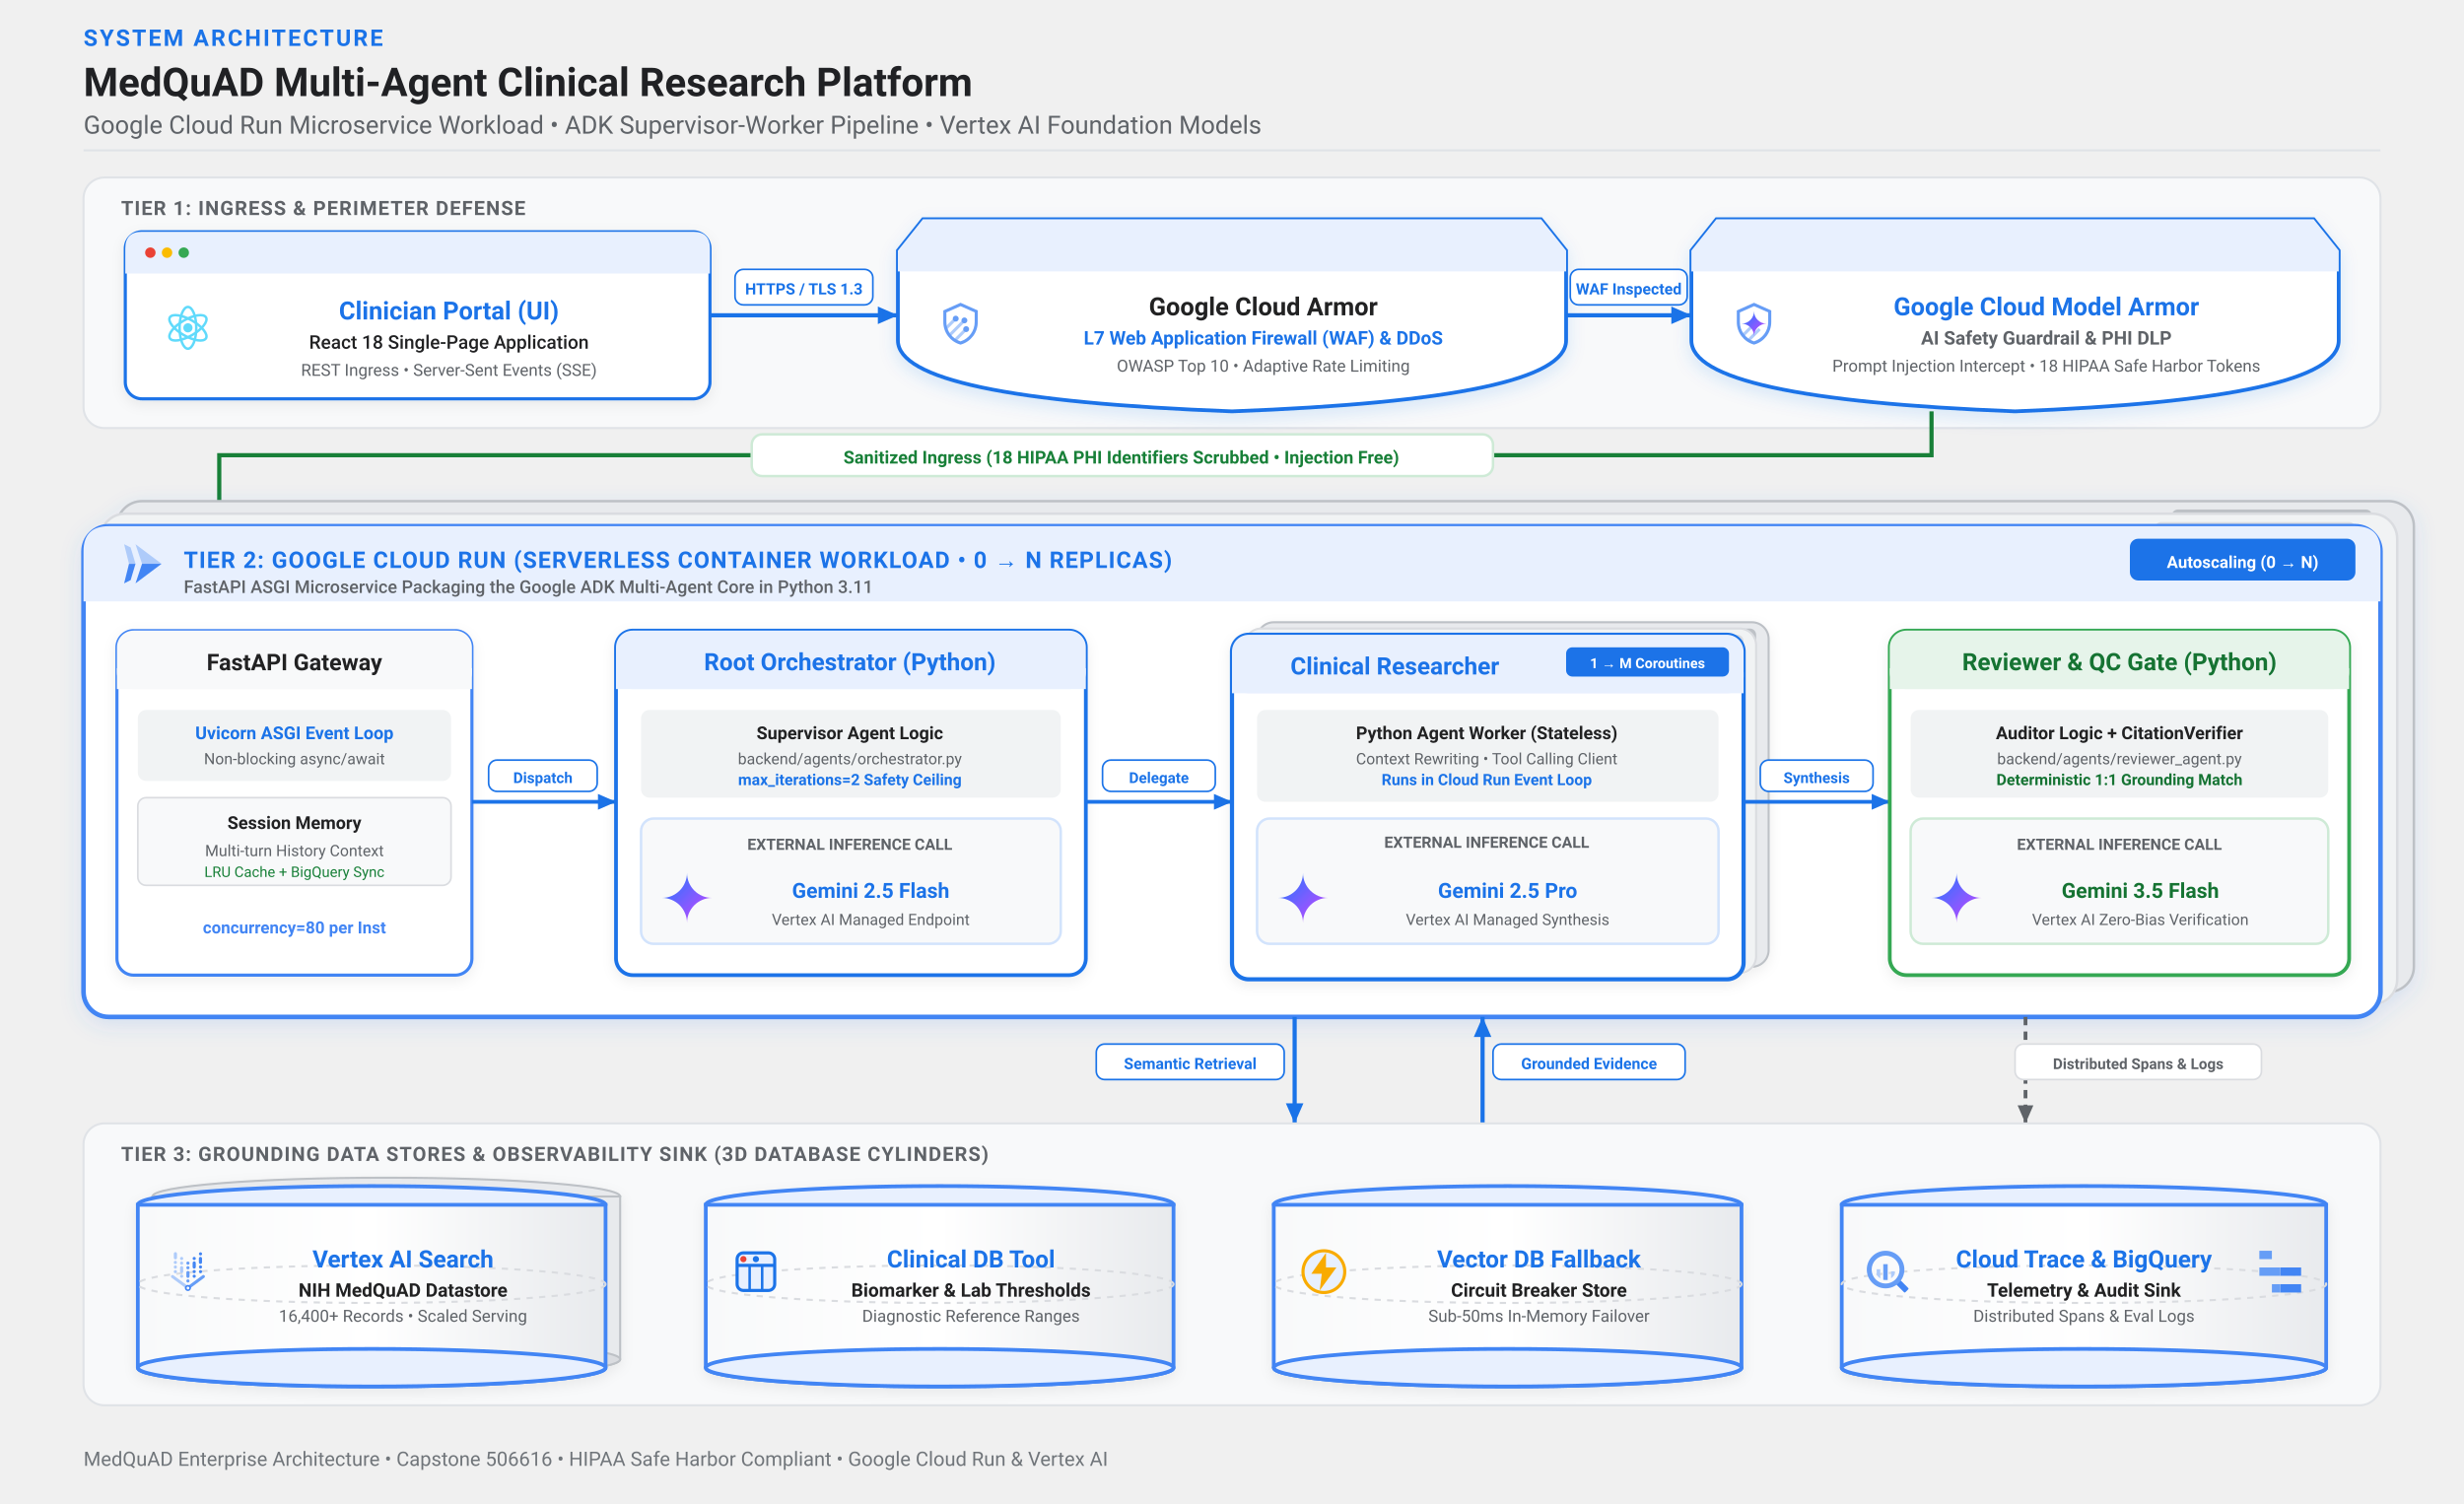
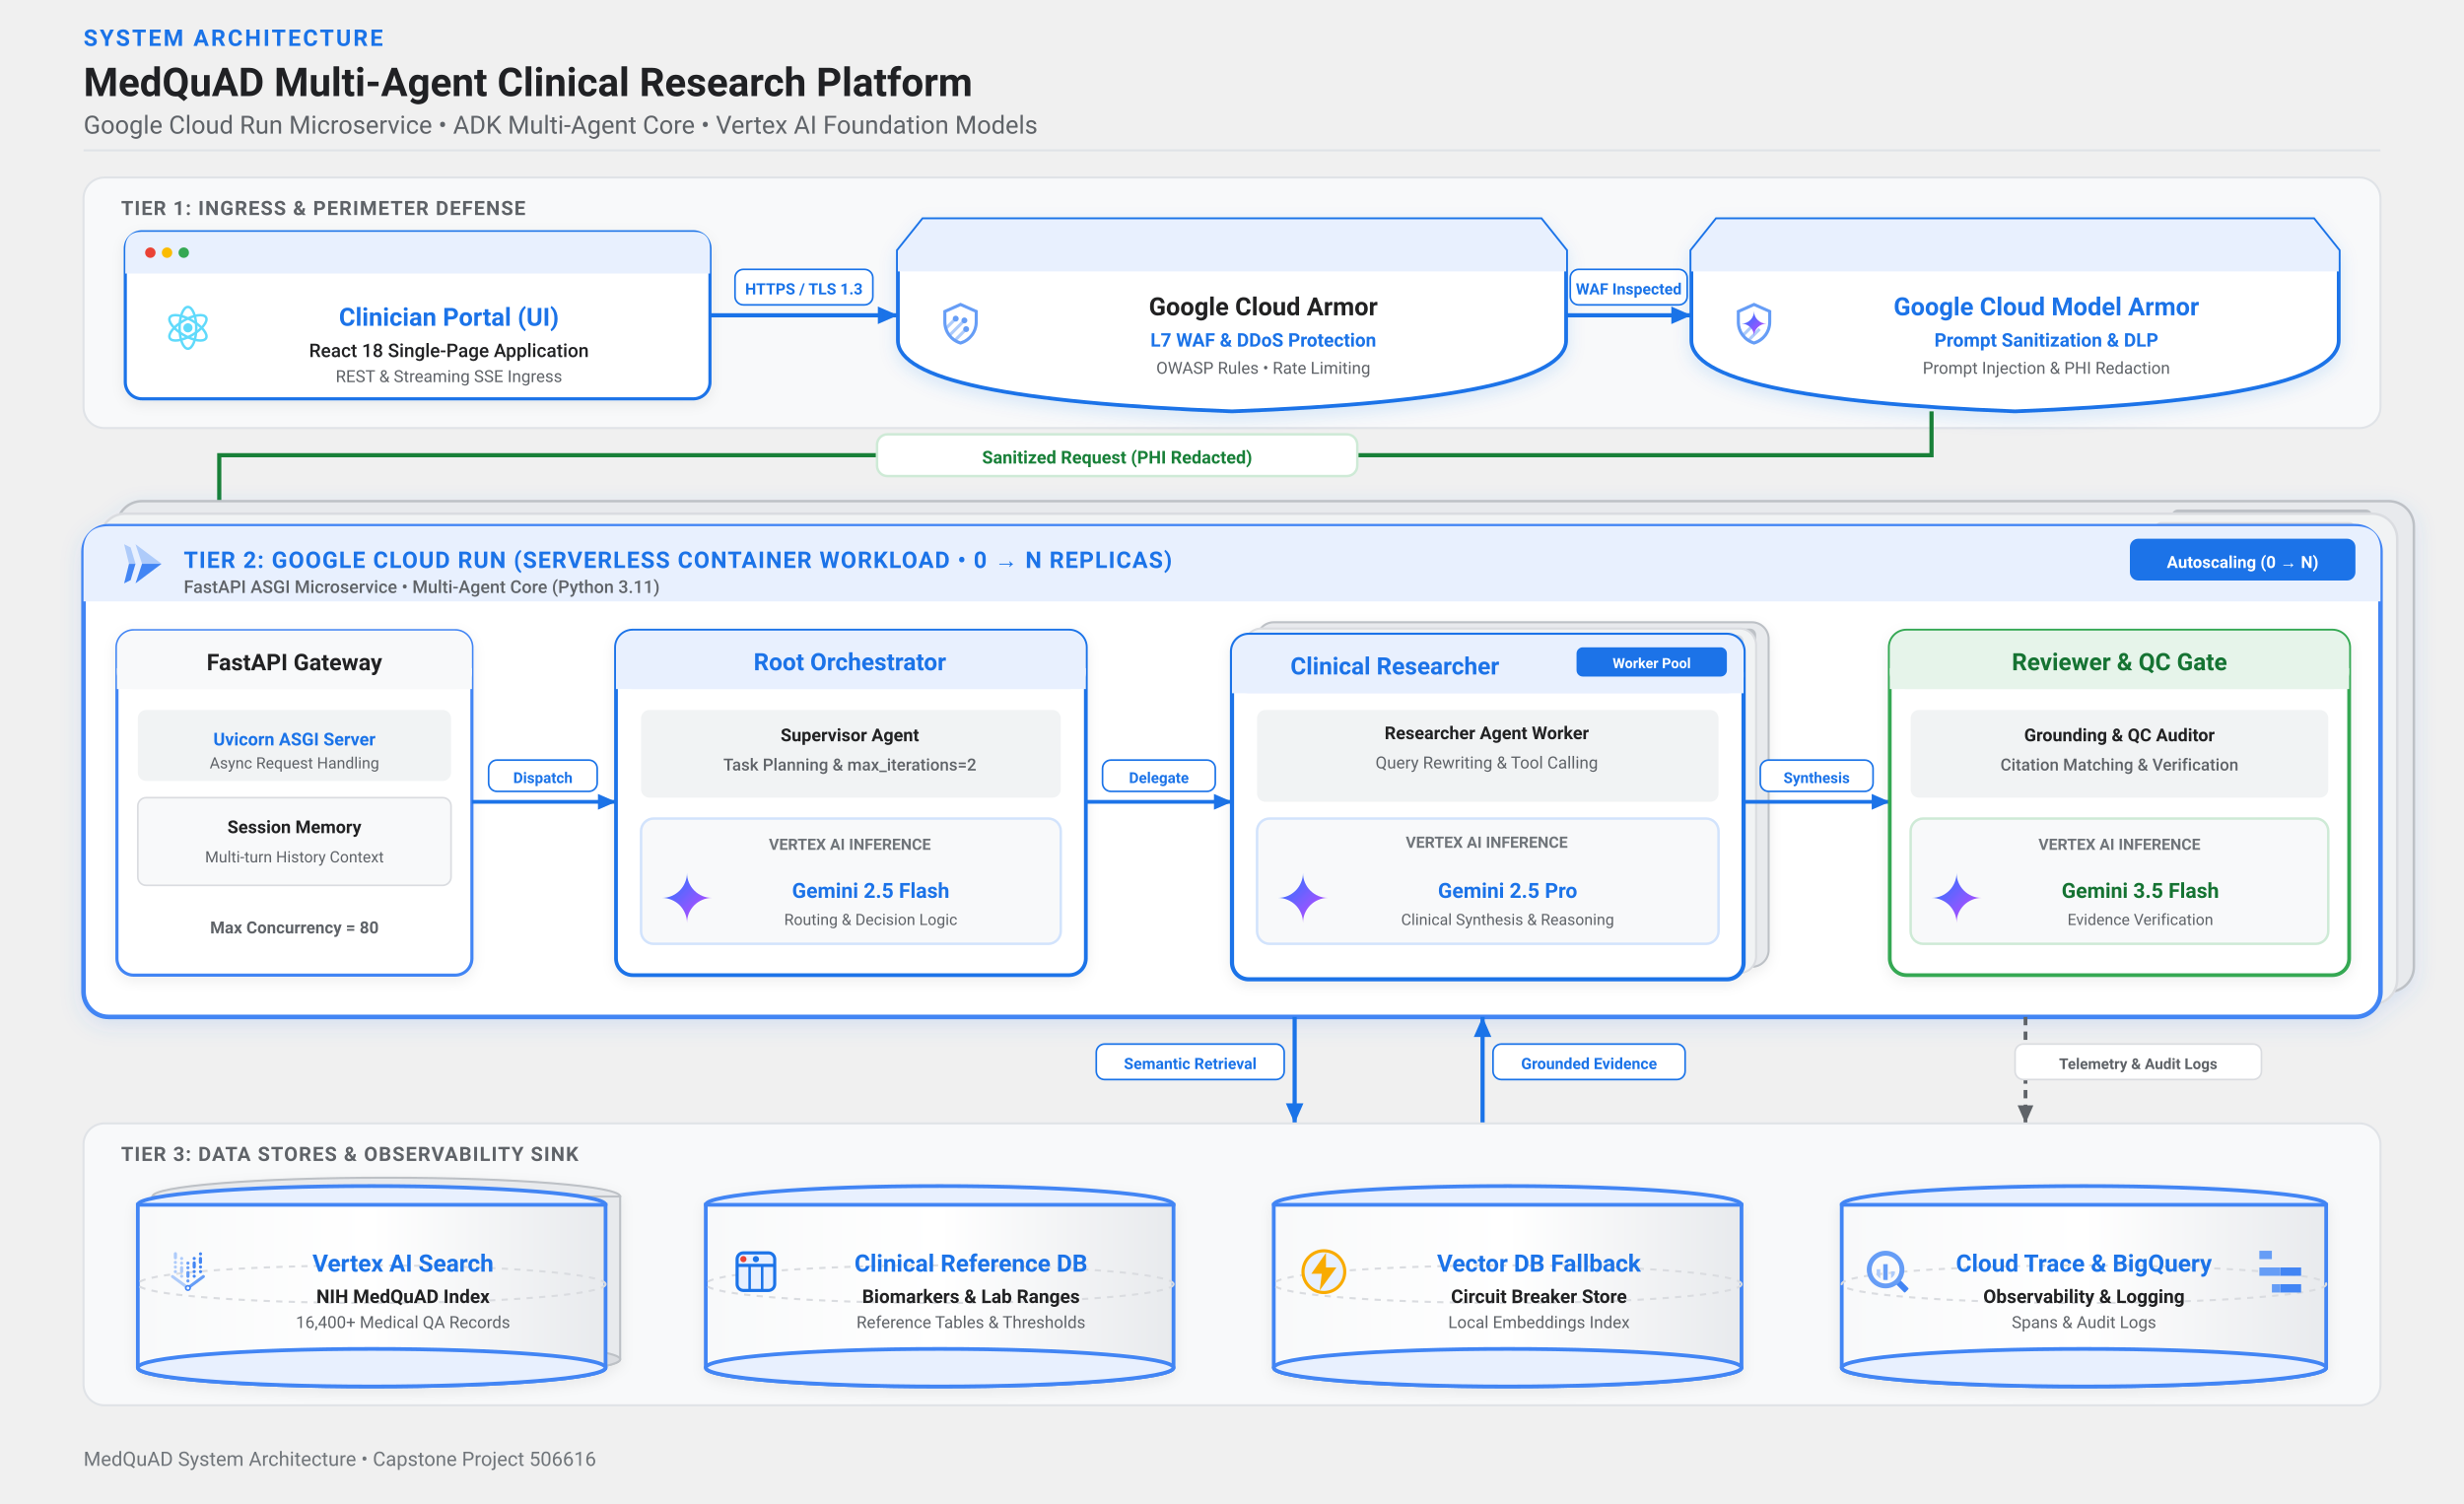
<svg xmlns="http://www.w3.org/2000/svg" viewBox="0 0 1180 720" width="100%" height="100%" style="background-color: #FFFFFF; font-family: 'Google Sans', Roboto, -apple-system, BlinkMacSystemFont, Arial, sans-serif;">
  <defs>
    <filter id="shadow-card" x="-4%" y="-4%" width="108%" height="114%" filterUnits="userSpaceOnUse">
      <feDropShadow dx="0" dy="2" stdDeviation="3" flood-color="#000000" flood-opacity="0.07" />
    </filter>
    <filter id="shadow-shield" x="-6%" y="-4%" width="112%" height="114%" filterUnits="userSpaceOnUse">
      <feDropShadow dx="0" dy="3" stdDeviation="4" flood-color="#1A73E8" flood-opacity="0.14" />
    </filter>
    <filter id="shadow-cloudrun" x="-2%" y="-2%" width="104%" height="106%" filterUnits="userSpaceOnUse">
      <feDropShadow dx="0" dy="3" stdDeviation="5" flood-color="#4285F4" flood-opacity="0.15" />
    </filter>
    <marker id="arr-blue" viewBox="0 0 10 10" refX="8" refY="5" markerWidth="6" markerHeight="6" orient="auto-start-reverse">
      <path d="M 0 1.5 L 8 5 L 0 8.5 z" fill="#1A73E8" />
    </marker>
    <marker id="arr-green" viewBox="0 0 10 10" refX="8" refY="5" markerWidth="6" markerHeight="6" orient="auto-start-reverse">
      <path d="M 0 1.5 L 8 5 L 0 8.5 z" fill="#188038" />
    </marker>
    <marker id="arr-muted" viewBox="0 0 10 10" refX="8" refY="5" markerWidth="6" markerHeight="6" orient="auto-start-reverse">
      <path d="M 0 1.5 L 8 5 L 0 8.5 z" fill="#5F6368" />
    </marker>
    <linearGradient id="gemini-official-grad" x1="0%" y1="0%" x2="100%" y2="100%">
      <stop offset="0%" stop-color="#1BA1E3" />
      <stop offset="32%" stop-color="#5468FF" />
      <stop offset="68%" stop-color="#9855FF" />
      <stop offset="100%" stop-color="#D552FF" />
    </linearGradient>
    <linearGradient id="cylinder-grad" x1="0%" y1="0%" x2="100%" y2="0%">
      <stop offset="0%" stop-color="#F8F9FA" />
      <stop offset="50%" stop-color="#FFFFFF" />
      <stop offset="100%" stop-color="#E8EAED" />
    </linearGradient>
    <g id="logo-gemini">
      <path fill="url(#gemini-official-grad)" d="M11.04 19.32Q12 21.51 12 24q0-2.49.93-4.68.96-2.19 2.58-3.81t3.81-2.55Q21.51 12 24 12q-2.49 0-4.68-.93a12.3 12.3 0 0 1-3.81-2.58 12.3 12.3 0 0 1-2.58-3.81Q12 2.49 12 0q0 2.49-.96 4.68-.93 2.19-2.55 3.81a12.3 12.3 0 0 1-3.81 2.58Q2.49 12 0 12q2.49 0 4.68.96 2.19.93 3.81 2.55t2.55 3.81" />
    </g>
    <g id="logo-cloud-run">
      <polygon fill="#aecbfa" points="8.9 2.63 12.02 12 21.38 12 8.9 2.63" />
      <polygon fill="#4285f4" points="21.38 12 12.02 12 8.9 21.38 21.38 12" />
      <polygon fill="#4285f4" points="3.44 21.38 6.57 19.81 8.9 12 5.78 12 3.44 21.38" />
      <polygon fill="#aecbfa" points="3.44 2.63 5.78 12 8.9 12 6.57 4.19 3.44 2.63" />
    </g>
    <g id="logo-cloud-armor">
      <polygon fill="#aecbfa" points="9.76 20.6 8.72 19.55 14.17 14.07 15.21 15.12 9.76 20.6" />
      <polygon fill="#aecbfa" points="7.03 18.32 5.99 17.27 13.34 9.88 14.38 10.93 7.03 18.32" />
      <polygon fill="#aecbfa" points="5.34 14.98 4.3 13.93 9.18 9.03 10.22 10.08 5.34 14.98" />
      <path fill="#669df6" d="M12,3.61l6.78,3v4.55A9.71,9.71,0,0,1,12,20.48a9.7,9.7,0,0,1-6.78-9.31V6.63l6.78-3M12,2,3.75,5.68v5.49A11.17,11.17,0,0,0,11.85,22L12,22l.15,0a11.17,11.17,0,0,0,8.1-10.78V5.68L12,2Z" />
      <circle fill="#669df6" cx="14.69" cy="14.62" r="1.42" />
      <circle fill="#669df6" cx="13.85" cy="10.45" r="1.42" />
      <circle fill="#669df6" cx="9.69" cy="9.6" r="1.42" />
    </g>
    <g id="logo-model-armor">
      <polygon fill="#aecbfa" points="9.76 20.6 8.72 19.55 14.17 14.07 15.21 15.12 9.76 20.6" />
      <polygon fill="#aecbfa" points="7.03 18.32 5.99 17.27 13.34 9.88 14.38 10.93 7.03 18.32" />
      <path fill="#669df6" d="M12,3.61l6.78,3v4.55A9.71,9.71,0,0,1,12,20.48a9.7,9.7,0,0,1-6.78-9.31V6.63l6.78-3M12,2,3.75,5.68v5.49A11.17,11.17,0,0,0,11.85,22L12,22l.15,0a11.17,11.17,0,0,0,8.1-10.78V5.68L12,2Z" />
      <g transform="translate(6, 6) scale(0.5)">
        <path fill="url(#gemini-official-grad)" d="M11.04 19.32Q12 21.51 12 24q0-2.49.93-4.68.96-2.19 2.58-3.81t3.81-2.55Q21.51 12 24 12q-2.49 0-4.68-.93a12.3 12.3 0 0 1-3.81-2.58 12.3 12.3 0 0 1-2.58-3.81Q12 2.49 12 0q0 2.49-.96 4.68-.93 2.19-2.55 3.81a12.3 12.3 0 0 1-3.81 2.58Q2.49 12 0 12q2.49 0 4.68.96 2.19.93 3.81 2.55t2.55 3.81" />
      </g>
    </g>
    <g id="logo-vertex-ai">
      <path fill="#669df6" d="M20,13.89A.77.77,0,0,0,19,13.73l-7,5.14v.22a.72.72,0,1,1,0,1.43v0a.74.74,0,0,0,.45-.15l7.41-5.47A.76.76,0,0,0,20,13.89Z" />
      <path fill="#aecbfa" d="M12,20.52a.72.72,0,0,1,0-1.43h0v-.22L5,13.73a.76.76,0,0,0-1,.16.74.74,0,0,0,.16,1l7.41,5.47a.73.73,0,0,0,.44.15v0Z" />
      <path fill="#4285f4" d="M12,18.34a1.47,1.47,0,1,0,1.47,1.47A1.47,1.47,0,0,0,12,18.34Zm0,2.18a.72.72,0,1,1,.72-.71A.71.71,0,0,1,12,20.52Z" />
      <path fill="#aecbfa" d="M6,6.11a.76.76,0,0,1-.75-.75V3.48a.76.76,0,1,1,1.51,0V5.36A.76.76,0,0,1,6,6.11Z" />
      <circle fill="#aecbfa" cx="5.98" cy="12" r="0.76" />
      <circle fill="#aecbfa" cx="5.98" cy="9.79" r="0.76" />
      <circle fill="#aecbfa" cx="5.98" cy="7.57" r="0.76" />
      <path fill="#4285f4" d="M18,8.31a.76.76,0,0,1-.75-.76V5.67a.75.75,0,1,1,1.5,0V7.55A.75.75,0,0,1,18,8.31Z" />
      <circle fill="#4285f4" cx="18.02" cy="12.01" r="0.76" />
      <circle fill="#4285f4" cx="18.02" cy="9.76" r="0.76" />
      <circle fill="#4285f4" cx="18.02" cy="3.48" r="0.76" />
      <path fill="#669df6" d="M12,15a.76.76,0,0,1-.75-.75V12.34a.76.76,0,0,1,1.51,0v1.89A.76.76,0,0,1,12,15Z" />
      <circle fill="#669df6" cx="12" cy="16.45" r="0.76" />
      <circle fill="#669df6" cx="12" cy="10.14" r="0.76" />
      <circle fill="#669df6" cx="12" cy="7.92" r="0.76" />
      <path fill="#4285f4" d="M15,10.54a.76.76,0,0,1-.75-.75V7.91a.76.76,0,1,1,1.51,0V9.79A.76.76,0,0,1,15,10.54Z" />
      <circle fill="#4285f4" cx="15.01" cy="5.69" r="0.76" />
      <circle fill="#4285f4" cx="15.01" cy="14.19" r="0.76" />
      <circle fill="#4285f4" cx="15.01" cy="11.97" r="0.76" />
      <circle fill="#aecbfa" cx="8.99" cy="14.19" r="0.76" />
      <circle fill="#aecbfa" cx="8.99" cy="7.92" r="0.76" />
      <circle fill="#aecbfa" cx="8.99" cy="5.69" r="0.76" />
      <path fill="#aecbfa" d="M9,12.73A.76.76,0,0,1,8.24,12V10.1a.75.75,0,1,1,1.5,0V12A.75.75,0,0,1,9,12.73Z" />
    </g>
    <g id="logo-bigquery">
      <path fill="#aecbfa" d="M6.73,10.83v2.63A4.91,4.91,0,0,0,8.44,15.2V10.83Z" />
      <path fill="#669df6" d="M9.89,8.41v7.53A7.62,7.62,0,0,0,11,16,8,8,0,0,0,12,16V8.41Z" />
      <path fill="#aecbfa" d="M13.64,11.86v3.29a5,5,0,0,0,1.7-1.82V11.86Z" />
      <path fill="#4285f4" d="M17.74,16.32l-1.42,1.42a.42.42,0,0,0,0,.6l3.54,3.54a.42.42,0,0,0,.59,0l1.43-1.43a.42.42,0,0,0,0-.59l-3.54-3.54a.42.42,0,0,0-.6,0" />
      <path fill="#669df6" d="M11,2a9,9,0,1,0,9,9,9,9,0,0,0-9-9m0,15.69A6.68,6.68,0,1,1,17.69,11,6.68,6.68,0,0,1,11,17.69" />
    </g>
    <g id="logo-cloud-trace">
      <polygon fill="#4285f4" points="12 14 22 14 22 10 12 10 12 14" />
      <polygon fill="#4285f4" points="12 22 22 22 22 18 12 18 12 22" />
      <polygon fill="#669df6" points="8 22 12 22 12 18 8 18 8 22" />
      <rect fill="#669df6" x="2" y="2" width="6" height="4" />
      <rect fill="#669df6" x="2" y="10" width="10" height="4" />
    </g>
    <g id="logo-react">
      <circle cx="12" cy="12" r="2.2" fill="#61DAFB" />
      <ellipse cx="12" cy="12" rx="10" ry="4" fill="none" stroke="#61DAFB" stroke-width="1.2" transform="rotate(30 12 12)" />
      <ellipse cx="12" cy="12" rx="10" ry="4" fill="none" stroke="#61DAFB" stroke-width="1.2" transform="rotate(90 12 12)" />
      <ellipse cx="12" cy="12" rx="10" ry="4" fill="none" stroke="#61DAFB" stroke-width="1.2" transform="rotate(150 12 12)" />
    </g>
    <g id="logo-clinical-db">
      <rect x="3" y="3" width="18" height="18" rx="3" ry="3" fill="#E8F0FE" stroke="#1A73E8" stroke-width="1.5" />
      <line x1="3" y1="9" x2="21" y2="9" stroke="#1A73E8" stroke-width="1.5" />
      <line x1="9" y1="9" x2="9" y2="21" stroke="#1A73E8" stroke-width="1.2" />
      <line x1="15" y1="9" x2="15" y2="21" stroke="#1A73E8" stroke-width="1.2" />
      <circle cx="6" cy="6" r="1.5" fill="#EA4335" />
      <circle cx="12" cy="6" r="1.5" fill="#1A73E8" />
    </g>
    <g id="logo-vector-fallback">
      <circle cx="12" cy="12" r="10" fill="#E8F0FE" stroke="#F9AB00" stroke-width="1.5" />
      <polygon points="13,3 6,13 11,13 10,21 18,10 13,10" fill="#F9AB00" />
    </g>
  </defs>
  <g id="header" transform="translate(40, 22)">
    <text x="0" y="0" font-size="11" font-weight="700" fill="#1A73E8" letter-spacing="1">SYSTEM ARCHITECTURE</text>
    <text x="0" y="24" font-size="19" font-weight="700" fill="#202124">MedQuAD Multi-Agent Clinical Research Platform</text>
-     <text x="0" y="42" font-size="12" font-weight="400" fill="#5F6368">Google Cloud Run Microservice Workload • ADK Supervisor-Worker Pipeline • Vertex AI Foundation Models</text>
+     <text x="0" y="42" font-size="12" font-weight="400" fill="#5F6368">Google Cloud Run Microservice • ADK Multi-Agent Core • Vertex AI Foundation Models</text>
    <line x1="0" y1="50" x2="1100" y2="50" stroke="#E0E3E7" stroke-width="1" />
  </g>
  <g id="tier-1" transform="translate(40, 85)">
    <rect x="0" y="0" width="1100" height="120" rx="10" ry="10" fill="#F8F9FA" stroke="#E0E3E7" stroke-width="1" />
    <text x="18" y="18" font-size="9.5" font-weight="700" fill="#5F6368" letter-spacing="0.5">TIER 1: INGRESS &amp; PERIMETER DEFENSE</text>
    <g transform="translate(20, 26)" filter="url(#shadow-card)">
      <rect width="280" height="80" rx="8" ry="8" fill="#FFFFFF" stroke="#1A73E8" stroke-width="1.5" />
      <path d="M 0 8 Q 0 0 8 0 L 272 0 Q 280 0 280 8 L 280 20 L 0 20 Z" fill="#E8F0FE" />
      <circle cx="12" cy="10" r="2.5" fill="#EA4335" />
      <circle cx="20" cy="10" r="2.5" fill="#FBBC04" />
      <circle cx="28" cy="10" r="2.5" fill="#34A853" />
      <g transform="translate(18, 34)">
        <use href="#logo-react" />
      </g>
-       <text x="155" y="42" font-size="12" font-weight="700" fill="#1A73E8" text-anchor="middle">Clinician Portal (UI)</text>
-       <text x="155" y="56" font-size="9" font-weight="500" fill="#202124" text-anchor="middle">React 18 Single-Page Application</text>
-       <text x="155" y="69" font-size="8" fill="#5F6368" text-anchor="middle">REST Ingress • Server-Sent Events (SSE)</text>
+       <text x="155" y="45" font-size="12" font-weight="700" fill="#1A73E8" text-anchor="middle">Clinician Portal (UI)</text>
+       <text x="155" y="60" font-size="9" font-weight="500" fill="#202124" text-anchor="middle">React 18 Single-Page Application</text>
+       <text x="155" y="72" font-size="8" fill="#5F6368" text-anchor="middle">REST &amp; Streaming SSE Ingress</text>
    </g>
    <line x1="300" y1="66" x2="390" y2="66" stroke="#1A73E8" stroke-width="2" marker-end="url(#arr-blue)" />
    <rect x="312" y="44" width="66" height="17" rx="4" ry="4" fill="#FFFFFF" stroke="#1A73E8" stroke-width="0.8" />
    <text x="345" y="56" font-size="7.5" font-weight="700" fill="#1A73E8" text-anchor="middle">HTTPS / TLS 1.3</text>
    <g transform="translate(390, 20)" filter="url(#shadow-shield)">
      <path d="M 12 0 L 308 0 L 320 15 L 320 58 Q 320 86 160 92 Q 0 86 0 58 L 0 15 Z" fill="#FFFFFF" stroke="#1A73E8" stroke-width="1.8" />
      <path d="M 12 0 L 308 0 L 320 15 L 320 25 L 0 25 L 0 15 Z" fill="#E8F0FE" />
      <g transform="translate(18, 38)">
        <use href="#logo-cloud-armor" />
      </g>
      <text x="175" y="46" font-size="12" font-weight="700" fill="#202124" text-anchor="middle">Google Cloud Armor</text>
-       <text x="175" y="60" font-size="9" font-weight="600" fill="#1A73E8" text-anchor="middle">L7 Web Application Firewall (WAF) &amp; DDoS</text>
-       <text x="175" y="73" font-size="8" fill="#5F6368" text-anchor="middle">OWASP Top 10 • Adaptive Rate Limiting</text>
+       <text x="175" y="61" font-size="9" font-weight="600" fill="#1A73E8" text-anchor="middle">L7 WAF &amp; DDoS Protection</text>
+       <text x="175" y="74" font-size="8" fill="#5F6368" text-anchor="middle">OWASP Rules • Rate Limiting</text>
    </g>
    <line x1="710" y1="66" x2="770" y2="66" stroke="#1A73E8" stroke-width="2" marker-end="url(#arr-blue)" />
    <rect x="712" y="44" width="56" height="17" rx="4" ry="4" fill="#FFFFFF" stroke="#1A73E8" stroke-width="0.8" />
    <text x="740" y="56" font-size="7.5" font-weight="700" fill="#1A73E8" text-anchor="middle">WAF Inspected</text>
    <g transform="translate(770, 20)" filter="url(#shadow-shield)">
      <path d="M 12 0 L 298 0 L 310 15 L 310 58 Q 310 86 155 92 Q 0 86 0 58 L 0 15 Z" fill="#FFFFFF" stroke="#1A73E8" stroke-width="1.8" />
      <path d="M 12 0 L 298 0 L 310 15 L 310 25 L 0 25 L 0 15 Z" fill="#E8F0FE" />
      <g transform="translate(18, 38)">
        <use href="#logo-model-armor" />
      </g>
      <text x="170" y="46" font-size="12" font-weight="700" fill="#1A73E8" text-anchor="middle">Google Cloud Model Armor</text>
-       <text x="170" y="60" font-size="9" font-weight="600" fill="#5F6368" text-anchor="middle">AI Safety Guardrail &amp; PHI DLP</text>
-       <text x="170" y="73" font-size="8" fill="#5F6368" text-anchor="middle">Prompt Injection Intercept • 18 HIPAA Safe Harbor Tokens</text>
+       <text x="170" y="61" font-size="9" font-weight="600" fill="#1A73E8" text-anchor="middle">Prompt Sanitization &amp; DLP</text>
+       <text x="170" y="74" font-size="8" fill="#5F6368" text-anchor="middle">Prompt Injection &amp; PHI Redaction</text>
    </g>
  </g>
  <path d="M 925 197 L 925 218 L 105 218 L 105 250" fill="none" stroke="#188038" stroke-width="2" marker-end="url(#arr-green)" />
-   <rect x="360" y="208" width="355" height="20" rx="5" ry="5" fill="#FFFFFF" stroke="#CEEAD6" stroke-width="1.2" />
-   <text x="537" y="222" font-size="8.5" font-weight="700" fill="#188038" text-anchor="middle">Sanitized Ingress (18 HIPAA PHI Identifiers Scrubbed • Injection Free)</text>
+   <rect x="420" y="208" width="230" height="20" rx="5" ry="5" fill="#FFFFFF" stroke="#CEEAD6" stroke-width="1.2" />
+   <text x="535" y="222" font-size="8.5" font-weight="700" fill="#188038" text-anchor="middle">Sanitized Request (PHI Redacted)</text>
  <g id="tier-2" transform="translate(40, 240)" filter="url(#shadow-cloudrun)">
    <rect x="16" y="0" width="1100" height="235" rx="12" ry="12" fill="#E8EAED" stroke="#BDC1C6" stroke-width="1.2" />
    <rect x="1000" y="4" width="96" height="15" rx="3" ry="3" fill="#BDC1C6" />
    <text x="1048" y="15" font-size="7" font-weight="700" fill="#FFFFFF" text-anchor="middle">Container Inst N</text>
    <rect x="8" y="6" width="1100" height="235" rx="12" ry="12" fill="#F1F3F4" stroke="#DADCE0" stroke-width="1.2" />
    <rect x="992" y="10" width="96" height="15" rx="3" ry="3" fill="#DADCE0" />
    <text x="1040" y="21" font-size="7" font-weight="700" fill="#5F6368" text-anchor="middle">Container Inst 2</text>
    <rect x="0" y="12" width="1100" height="235" rx="12" ry="12" fill="#FFFFFF" stroke="#4285F4" stroke-width="2.2" />
    <path d="M 0 24 Q 0 12 12 12 L 1088 12 Q 1100 12 1100 24 L 1100 48 L 0 48 Z" fill="#E8F0FE" />
    <g transform="translate(16, 18)">
      <use href="#logo-cloud-run" />
    </g>
    <text x="48" y="32" font-size="11" font-weight="700" fill="#1A73E8" letter-spacing="0.5">TIER 2: GOOGLE CLOUD RUN (SERVERLESS CONTAINER WORKLOAD • 0 → N REPLICAS)</text>
-     <text x="48" y="44" font-size="8.5" font-weight="500" fill="#5F6368">FastAPI ASGI Microservice Packaging the Google ADK Multi-Agent Core in Python 3.11</text>
+     <text x="48" y="44" font-size="8.5" font-weight="500" fill="#5F6368">FastAPI ASGI Microservice • Multi-Agent Core (Python 3.11)</text>
    <rect x="980" y="18" width="108" height="20" rx="4" ry="4" fill="#1A73E8" />
    <text x="1034" y="32" font-size="8" font-weight="700" fill="#FFFFFF" text-anchor="middle">Autoscaling (0 → N)</text>
    <g transform="translate(16, 62)" filter="url(#shadow-card)">
      <rect width="170" height="165" rx="8" ry="8" fill="#FFFFFF" stroke="#4285F4" stroke-width="1.5" />
      <rect width="170" height="28" rx="8" ry="8" fill="#F8F9FA" />
      <rect y="18" width="170" height="10" fill="#F8F9FA" />
      <text x="85" y="19" font-size="11" font-weight="700" fill="#202124" text-anchor="middle">FastAPI Gateway</text>
      <rect x="10" y="38" width="150" height="34" rx="4" ry="4" fill="#F1F3F4" />
-       <text x="85" y="52" font-size="8.5" font-weight="700" fill="#1A73E8" text-anchor="middle">Uvicorn ASGI Event Loop</text>
-       <text x="85" y="64" font-size="7.5" fill="#5F6368" text-anchor="middle">Non-blocking async/await</text>
+       <text x="85" y="55" font-size="8.5" font-weight="700" fill="#1A73E8" text-anchor="middle">Uvicorn ASGI Server</text>
+       <text x="85" y="66" font-size="7.5" fill="#5F6368" text-anchor="middle">Async Request Handling</text>
      <rect x="10" y="80" width="150" height="42" rx="4" ry="4" fill="#F8F9FA" stroke="#DADCE0" stroke-width="0.8" />
-       <text x="85" y="95" font-size="8.5" font-weight="700" fill="#202124" text-anchor="middle">Session Memory</text>
-       <text x="85" y="108" font-size="7.5" fill="#5F6368" text-anchor="middle">Multi-turn History Context</text>
-       <text x="85" y="118" font-size="7" fill="#188038" text-anchor="middle">LRU Cache + BigQuery Sync</text>
-       <text x="85" y="145" font-size="8" font-weight="600" fill="#4285F4" text-anchor="middle">concurrency=80 per Inst</text>
+       <text x="85" y="97" font-size="8.5" font-weight="700" fill="#202124" text-anchor="middle">Session Memory</text>
+       <text x="85" y="111" font-size="7.5" fill="#5F6368" text-anchor="middle">Multi-turn History Context</text>
+       <text x="85" y="145" font-size="8" font-weight="600" fill="#5F6368" text-anchor="middle">Max Concurrency = 80</text>
    </g>
    <line x1="186" y1="144" x2="255" y2="144" stroke="#1A73E8" stroke-width="1.8" marker-end="url(#arr-blue)" />
    <rect x="194" y="124" width="52" height="15" rx="4" ry="4" fill="#FFFFFF" stroke="#1A73E8" stroke-width="0.8" />
    <text x="220" y="135" font-size="7.2" font-weight="700" fill="#1A73E8" text-anchor="middle">Dispatch</text>
    <g transform="translate(255, 62)" filter="url(#shadow-card)">
      <rect width="225" height="165" rx="8" ry="8" fill="#FFFFFF" stroke="#1A73E8" stroke-width="1.8" />
      <rect width="225" height="28" rx="8" ry="8" fill="#E8F0FE" />
      <rect y="18" width="225" height="10" fill="#E8F0FE" />
-       <text x="112" y="19" font-size="11.5" font-weight="700" fill="#1A73E8" text-anchor="middle">Root Orchestrator (Python)</text>
+       <text x="112" y="19" font-size="11.5" font-weight="700" fill="#1A73E8" text-anchor="middle">Root Orchestrator</text>
      <rect x="12" y="38" width="201" height="42" rx="4" ry="4" fill="#F1F3F4" />
-       <text x="112" y="52" font-size="8.5" font-weight="700" fill="#202124" text-anchor="middle">Supervisor Agent Logic</text>
-       <text x="112" y="64" font-size="7.5" fill="#5F6368" text-anchor="middle">backend/agents/orchestrator.py</text>
-       <text x="112" y="74" font-size="7.5" font-weight="600" fill="#1A73E8" text-anchor="middle">max_iterations=2 Safety Ceiling</text>
+       <text x="112" y="53" font-size="8.5" font-weight="700" fill="#202124" text-anchor="middle">Supervisor Agent</text>
+       <text x="112" y="67" font-size="8" font-weight="500" fill="#5F6368" text-anchor="middle">Task Planning &amp; max_iterations=2</text>
      <rect x="12" y="90" width="201" height="60" rx="6" ry="6" fill="#F8F9FA" stroke="#D2E3FC" stroke-width="1.2" />
-       <text x="112" y="105" font-size="7.5" font-weight="700" fill="#5F6368" text-anchor="middle">EXTERNAL INFERENCE CALL</text>
+       <text x="112" y="105" font-size="7.5" font-weight="600" fill="#70757A" text-anchor="middle">VERTEX AI INFERENCE</text>
      <g transform="translate(22, 116)">
        <use href="#logo-gemini" />
      </g>
      <text x="122" y="128" font-size="10" font-weight="700" fill="#1A73E8" text-anchor="middle">Gemini 2.5 Flash</text>
-       <text x="122" y="141" font-size="7.5" fill="#5F6368" text-anchor="middle">Vertex AI Managed Endpoint</text>
+       <text x="122" y="141" font-size="7.5" fill="#5F6368" text-anchor="middle">Routing &amp; Decision Logic</text>
    </g>
    <line x1="480" y1="144" x2="550" y2="144" stroke="#1A73E8" stroke-width="1.8" marker-end="url(#arr-blue)" />
    <rect x="488" y="124" width="54" height="15" rx="4" ry="4" fill="#FFFFFF" stroke="#1A73E8" stroke-width="0.8" />
    <text x="515" y="135" font-size="7.2" font-weight="700" fill="#1A73E8" text-anchor="middle">Delegate</text>
    <g transform="translate(550, 56)" filter="url(#shadow-card)">
      <rect x="12" y="2" width="245" height="165" rx="8" ry="8" fill="#E8EAED" stroke="#BDC1C6" stroke-width="1" />
      <rect x="175" y="5" width="76" height="12" rx="3" ry="3" fill="#BDC1C6" />
      <text x="213" y="14" font-size="6.5" font-weight="700" fill="#FFFFFF" text-anchor="middle">Worker M</text>
      <rect x="6" y="5" width="245" height="165" rx="8" ry="8" fill="#F1F3F4" stroke="#DADCE0" stroke-width="1" />
      <rect x="169" y="8" width="76" height="12" rx="3" ry="3" fill="#DADCE0" />
      <text x="207" y="17" font-size="6.5" font-weight="700" fill="#5F6368" text-anchor="middle">Worker 2</text>
      <rect x="0" y="8" width="245" height="165" rx="8" ry="8" fill="#FFFFFF" stroke="#1A73E8" stroke-width="2" />
      <rect x="0" y="8" width="245" height="28" rx="8" ry="8" fill="#E8F0FE" />
      <rect x="0" y="26" width="245" height="10" fill="#E8F0FE" />
-       <rect x="160" y="14" width="78" height="14" rx="3" ry="3" fill="#1A73E8" />
-       <text x="199" y="24" font-size="6.8" font-weight="700" fill="#FFFFFF" text-anchor="middle">1 → M Coroutines</text>
+       <rect x="165" y="14" width="72" height="14" rx="3" ry="3" fill="#1A73E8" />
+       <text x="201" y="24" font-size="6.8" font-weight="700" fill="#FFFFFF" text-anchor="middle">Worker Pool</text>
      <text x="78" y="27" font-size="11.5" font-weight="700" fill="#1A73E8" text-anchor="middle">Clinical Researcher</text>
      <rect x="12" y="44" width="221" height="44" rx="4" ry="4" fill="#F1F3F4" />
-       <text x="122" y="58" font-size="8.5" font-weight="700" fill="#202124" text-anchor="middle">Python Agent Worker (Stateless)</text>
-       <text x="122" y="70" font-size="7.5" fill="#5F6368" text-anchor="middle">Context Rewriting • Tool Calling Client</text>
-       <text x="122" y="80" font-size="7.5" font-weight="600" fill="#1A73E8" text-anchor="middle">Runs in Cloud Run Event Loop</text>
+       <text x="122" y="58" font-size="8.5" font-weight="700" fill="#202124" text-anchor="middle">Researcher Agent Worker</text>
+       <text x="122" y="72" font-size="8" fill="#5F6368" text-anchor="middle">Query Rewriting &amp; Tool Calling</text>
      <rect x="12" y="96" width="221" height="60" rx="6" ry="6" fill="#F8F9FA" stroke="#D2E3FC" stroke-width="1.2" />
-       <text x="122" y="110" font-size="7.5" font-weight="700" fill="#5F6368" text-anchor="middle">EXTERNAL INFERENCE CALL</text>
+       <text x="122" y="110" font-size="7.5" font-weight="600" fill="#70757A" text-anchor="middle">VERTEX AI INFERENCE</text>
      <g transform="translate(22, 122)">
        <use href="#logo-gemini" />
      </g>
      <text x="132" y="134" font-size="10" font-weight="700" fill="#1A73E8" text-anchor="middle">Gemini 2.5 Pro</text>
-       <text x="132" y="147" font-size="7.5" fill="#5F6368" text-anchor="middle">Vertex AI Managed Synthesis</text>
+       <text x="132" y="147" font-size="7.5" fill="#5F6368" text-anchor="middle">Clinical Synthesis &amp; Reasoning</text>
    </g>
    <line x1="795" y1="144" x2="865" y2="144" stroke="#1A73E8" stroke-width="1.8" marker-end="url(#arr-blue)" />
    <rect x="803" y="124" width="54" height="15" rx="4" ry="4" fill="#FFFFFF" stroke="#1A73E8" stroke-width="0.8" />
    <text x="830" y="135" font-size="7.2" font-weight="700" fill="#1A73E8" text-anchor="middle">Synthesis</text>
    <g transform="translate(865, 62)" filter="url(#shadow-card)">
      <rect width="220" height="165" rx="8" ry="8" fill="#FFFFFF" stroke="#34A853" stroke-width="1.8" />
      <rect width="220" height="28" rx="8" ry="8" fill="#E6F4EA" />
      <rect y="18" width="220" height="10" fill="#E6F4EA" />
-       <text x="110" y="19" font-size="11.5" font-weight="700" fill="#137333" text-anchor="middle">Reviewer &amp; QC Gate (Python)</text>
+       <text x="110" y="19" font-size="11.5" font-weight="700" fill="#137333" text-anchor="middle">Reviewer &amp; QC Gate</text>
      <rect x="10" y="38" width="200" height="42" rx="4" ry="4" fill="#F1F3F4" />
-       <text x="110" y="52" font-size="8.5" font-weight="700" fill="#202124" text-anchor="middle">Auditor Logic + CitationVerifier</text>
-       <text x="110" y="64" font-size="7.5" fill="#5F6368" text-anchor="middle">backend/agents/reviewer_agent.py</text>
-       <text x="110" y="74" font-size="7.5" font-weight="600" fill="#137333" text-anchor="middle">Deterministic 1:1 Grounding Match</text>
+       <text x="110" y="53" font-size="8.5" font-weight="700" fill="#202124" text-anchor="middle">Grounding &amp; QC Auditor</text>
+       <text x="110" y="67" font-size="8" font-weight="500" fill="#5F6368" text-anchor="middle">Citation Matching &amp; Verification</text>
      <rect x="10" y="90" width="200" height="60" rx="6" ry="6" fill="#F8F9FA" stroke="#CEEAD6" stroke-width="1.2" />
-       <text x="110" y="105" font-size="7.5" font-weight="700" fill="#5F6368" text-anchor="middle">EXTERNAL INFERENCE CALL</text>
+       <text x="110" y="105" font-size="7.5" font-weight="600" fill="#70757A" text-anchor="middle">VERTEX AI INFERENCE</text>
      <g transform="translate(20, 116)">
        <use href="#logo-gemini" />
      </g>
      <text x="120" y="128" font-size="10" font-weight="700" fill="#137333" text-anchor="middle">Gemini 3.5 Flash</text>
-       <text x="120" y="141" font-size="7.5" fill="#5F6368" text-anchor="middle">Vertex AI Zero-Bias Verification</text>
+       <text x="120" y="141" font-size="7.5" fill="#5F6368" text-anchor="middle">Evidence Verification</text>
    </g>
  </g>
  <line x1="620" y1="487" x2="620" y2="538" stroke="#1A73E8" stroke-width="2" marker-end="url(#arr-blue)" />
  <rect x="525" y="500" width="90" height="17" rx="4" ry="4" fill="#FFFFFF" stroke="#1A73E8" stroke-width="0.8" />
  <text x="570" y="512" font-size="7.5" font-weight="700" fill="#1A73E8" text-anchor="middle">Semantic Retrieval</text>
  <line x1="710" y1="538" x2="710" y2="487" stroke="#1A73E8" stroke-width="2" marker-end="url(#arr-blue)" />
  <rect x="715" y="500" width="92" height="17" rx="4" ry="4" fill="#FFFFFF" stroke="#1A73E8" stroke-width="0.8" />
  <text x="761" y="512" font-size="7.5" font-weight="700" fill="#1A73E8" text-anchor="middle">Grounded Evidence</text>
  <line x1="970" y1="487" x2="970" y2="538" stroke="#5F6368" stroke-width="1.8" stroke-dasharray="4 3" marker-end="url(#arr-muted)" />
  <rect x="965" y="500" width="118" height="17" rx="4" ry="4" fill="#FFFFFF" stroke="#DADCE0" stroke-width="0.8" />
-   <text x="1024" y="512" font-size="7.2" font-weight="700" fill="#5F6368" text-anchor="middle">Distributed Spans &amp; Logs</text>
+   <text x="1024" y="512" font-size="7.2" font-weight="700" fill="#5F6368" text-anchor="middle">Telemetry &amp; Audit Logs</text>
  <g id="tier-3" transform="translate(40, 538)">
    <rect x="0" y="0" width="1100" height="135" rx="10" ry="10" fill="#F8F9FA" stroke="#E0E3E7" stroke-width="1" />
-     <text x="18" y="18" font-size="9.5" font-weight="700" fill="#5F6368" letter-spacing="0.5">TIER 3: GROUNDING DATA STORES &amp; OBSERVABILITY SINK (3D DATABASE CYLINDERS)</text>
+     <text x="18" y="18" font-size="9.5" font-weight="700" fill="#5F6368" letter-spacing="0.5">TIER 3: DATA STORES &amp; OBSERVABILITY SINK</text>
    <g transform="translate(18, 25)" filter="url(#shadow-card)">
      <ellipse cx="127" cy="10" rx="112" ry="9" fill="#E8EAED" stroke="#BDC1C6" stroke-width="1" />
      <path d="M 15 10 L 15 88 A 112 9 0 0 0 239 88 L 239 10 Z" fill="#E8EAED" stroke="#BDC1C6" stroke-width="1" />
      <ellipse cx="127" cy="88" rx="112" ry="9" fill="#DADCE0" stroke="#BDC1C6" stroke-width="1" />
      <ellipse cx="120" cy="14" rx="112" ry="9" fill="#E8F0FE" stroke="#4285F4" stroke-width="1.8" />
      <path d="M 8 14 L 8 92 A 112 9 0 0 0 232 92 L 232 14 Z" fill="url(#cylinder-grad)" stroke="#4285F4" stroke-width="1.8" />
      <ellipse cx="120" cy="92" rx="112" ry="9" fill="#E8F0FE" stroke="#4285F4" stroke-width="1.8" />
      <ellipse cx="120" cy="52" rx="112" ry="9" fill="none" stroke="#DADCE0" stroke-width="1" stroke-dasharray="3 3" />
      <g transform="translate(20, 34)">
        <use href="#logo-vertex-ai" />
      </g>
-       <text x="135" y="44" font-size="11.5" font-weight="700" fill="#1A73E8" text-anchor="middle">Vertex AI Search</text>
-       <text x="135" y="58" font-size="9" font-weight="600" fill="#202124" text-anchor="middle">NIH MedQuAD Datastore</text>
-       <text x="135" y="70" font-size="8" fill="#5F6368" text-anchor="middle">16,400+ Records • Scaled Serving</text>
+       <text x="135" y="46" font-size="11.5" font-weight="700" fill="#1A73E8" text-anchor="middle">Vertex AI Search</text>
+       <text x="135" y="61" font-size="9" font-weight="600" fill="#202124" text-anchor="middle">NIH MedQuAD Index</text>
+       <text x="135" y="73" font-size="8" fill="#5F6368" text-anchor="middle">16,400+ Medical QA Records</text>
    </g>
    <g transform="translate(290, 25)" filter="url(#shadow-card)">
      <ellipse cx="120" cy="14" rx="112" ry="9" fill="#E8F0FE" stroke="#4285F4" stroke-width="1.8" />
      <path d="M 8 14 L 8 92 A 112 9 0 0 0 232 92 L 232 14 Z" fill="url(#cylinder-grad)" stroke="#4285F4" stroke-width="1.8" />
      <ellipse cx="120" cy="92" rx="112" ry="9" fill="#E8F0FE" stroke="#4285F4" stroke-width="1.8" />
      <ellipse cx="120" cy="52" rx="112" ry="9" fill="none" stroke="#DADCE0" stroke-width="1" stroke-dasharray="3 3" />
      <g transform="translate(20, 34)">
        <use href="#logo-clinical-db" />
      </g>
-       <text x="135" y="44" font-size="11.5" font-weight="700" fill="#1A73E8" text-anchor="middle">Clinical DB Tool</text>
-       <text x="135" y="58" font-size="9" font-weight="600" fill="#202124" text-anchor="middle">Biomarker &amp; Lab Thresholds</text>
-       <text x="135" y="70" font-size="8" fill="#5F6368" text-anchor="middle">Diagnostic Reference Ranges</text>
+       <text x="135" y="46" font-size="11.5" font-weight="700" fill="#1A73E8" text-anchor="middle">Clinical Reference DB</text>
+       <text x="135" y="61" font-size="9" font-weight="600" fill="#202124" text-anchor="middle">Biomarkers &amp; Lab Ranges</text>
+       <text x="135" y="73" font-size="8" fill="#5F6368" text-anchor="middle">Reference Tables &amp; Thresholds</text>
    </g>
    <g transform="translate(562, 25)" filter="url(#shadow-card)">
      <ellipse cx="120" cy="14" rx="112" ry="9" fill="#E8F0FE" stroke="#4285F4" stroke-width="1.8" />
      <path d="M 8 14 L 8 92 A 112 9 0 0 0 232 92 L 232 14 Z" fill="url(#cylinder-grad)" stroke="#4285F4" stroke-width="1.8" />
      <ellipse cx="120" cy="92" rx="112" ry="9" fill="#E8F0FE" stroke="#4285F4" stroke-width="1.8" />
      <ellipse cx="120" cy="52" rx="112" ry="9" fill="none" stroke="#DADCE0" stroke-width="1" stroke-dasharray="3 3" />
      <g transform="translate(20, 34)">
        <use href="#logo-vector-fallback" />
      </g>
-       <text x="135" y="44" font-size="11.5" font-weight="700" fill="#1A73E8" text-anchor="middle">Vector DB Fallback</text>
-       <text x="135" y="58" font-size="9" font-weight="600" fill="#202124" text-anchor="middle">Circuit Breaker Store</text>
-       <text x="135" y="70" font-size="8" fill="#5F6368" text-anchor="middle">Sub-50ms In-Memory Failover</text>
+       <text x="135" y="46" font-size="11.5" font-weight="700" fill="#1A73E8" text-anchor="middle">Vector DB Fallback</text>
+       <text x="135" y="61" font-size="9" font-weight="600" fill="#202124" text-anchor="middle">Circuit Breaker Store</text>
+       <text x="135" y="73" font-size="8" fill="#5F6368" text-anchor="middle">Local Embeddings Index</text>
    </g>
    <g transform="translate(834, 25)" filter="url(#shadow-card)">
      <ellipse cx="124" cy="14" rx="116" ry="9" fill="#E8F0FE" stroke="#4285F4" stroke-width="1.8" />
      <path d="M 8 14 L 8 92 A 116 9 0 0 0 240 92 L 240 14 Z" fill="url(#cylinder-grad)" stroke="#4285F4" stroke-width="1.8" />
      <ellipse cx="124" cy="92" rx="116" ry="9" fill="#E8F0FE" stroke="#4285F4" stroke-width="1.8" />
      <ellipse cx="124" cy="52" rx="116" ry="9" fill="none" stroke="#DADCE0" stroke-width="1" stroke-dasharray="3 3" />
      <g transform="translate(18, 34)">
        <use href="#logo-bigquery" />
      </g>
      <g transform="translate(206, 34)">
        <use href="#logo-cloud-trace" />
      </g>
-       <text x="124" y="44" font-size="11.5" font-weight="700" fill="#1A73E8" text-anchor="middle">Cloud Trace &amp; BigQuery</text>
-       <text x="124" y="58" font-size="9" font-weight="600" fill="#202124" text-anchor="middle">Telemetry &amp; Audit Sink</text>
-       <text x="124" y="70" font-size="8" fill="#5F6368" text-anchor="middle">Distributed Spans &amp; Eval Logs</text>
+       <text x="124" y="46" font-size="11.5" font-weight="700" fill="#1A73E8" text-anchor="middle">Cloud Trace &amp; BigQuery</text>
+       <text x="124" y="61" font-size="9" font-weight="600" fill="#202124" text-anchor="middle">Observability &amp; Logging</text>
+       <text x="124" y="73" font-size="8" fill="#5F6368" text-anchor="middle">Spans &amp; Audit Logs</text>
    </g>
  </g>
-   <text x="40" y="702" font-size="9.5" fill="#70757A">MedQuAD Enterprise Architecture • Capstone 506616 • HIPAA Safe Harbor Compliant • Google Cloud Run &amp; Vertex AI</text>
+   <text x="40" y="702" font-size="9.5" fill="#70757A">MedQuAD System Architecture • Capstone Project 506616</text>
</svg>
